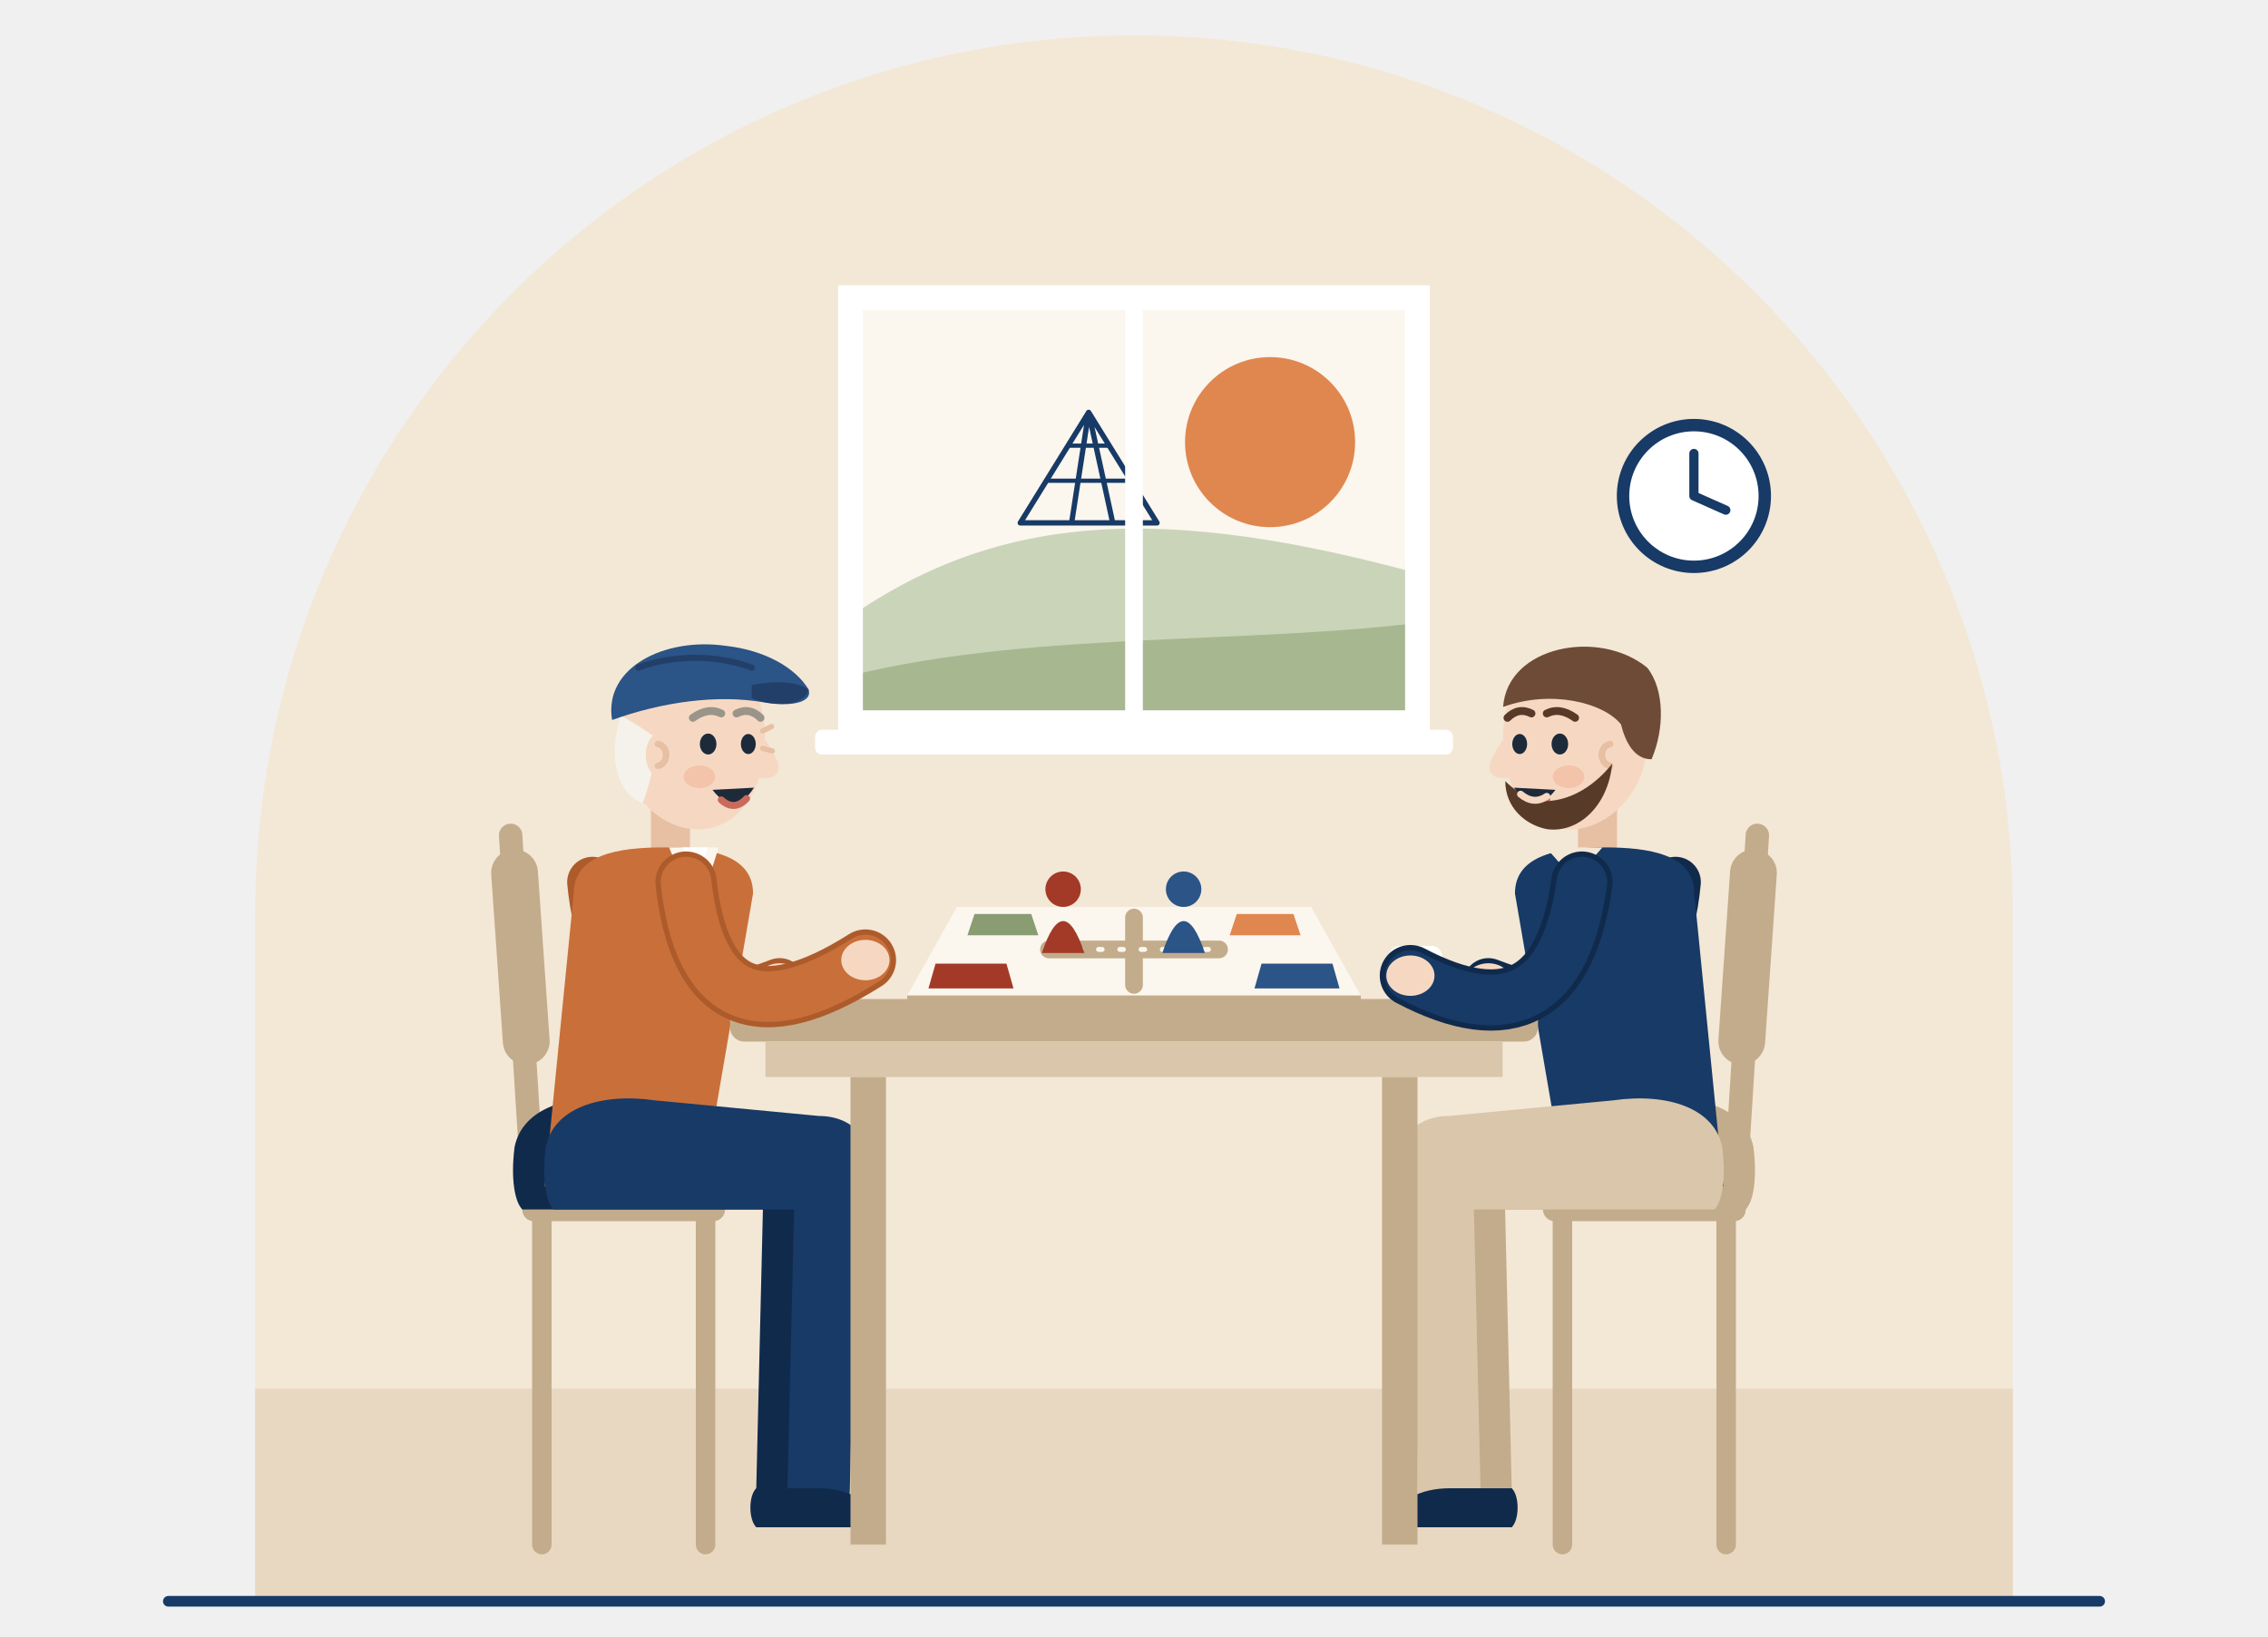
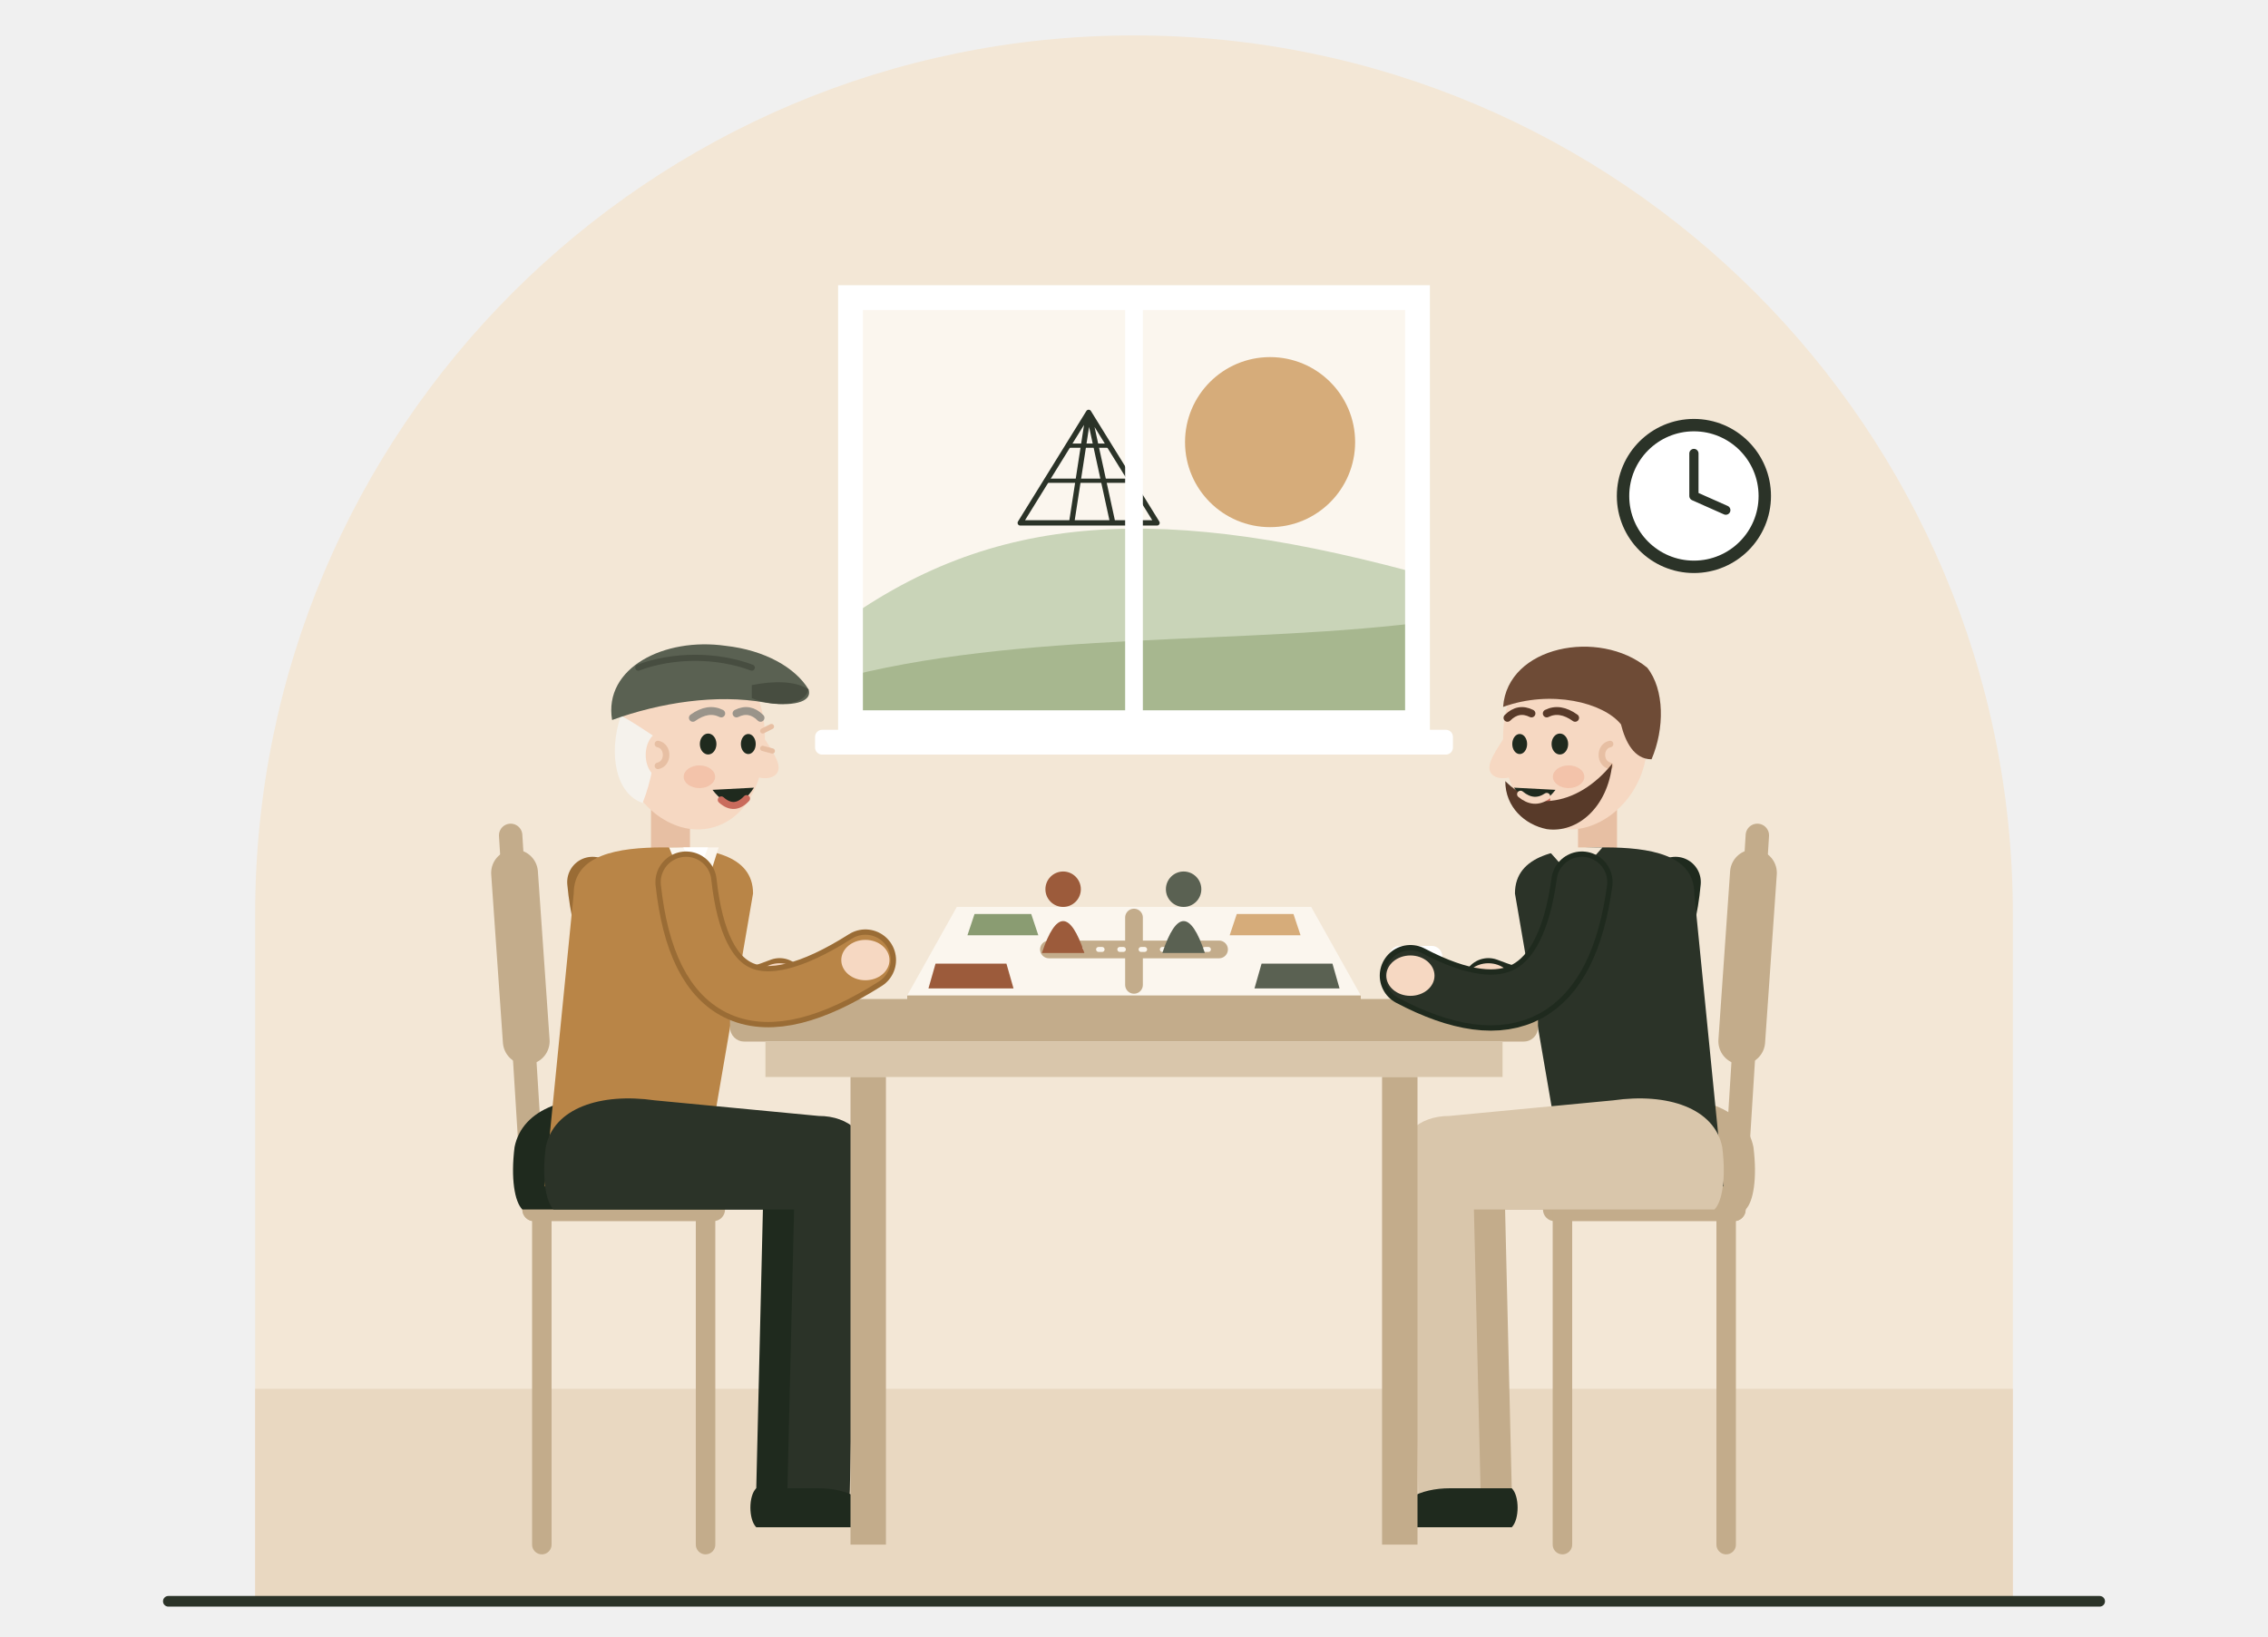
<svg xmlns="http://www.w3.org/2000/svg" viewBox="0 0 640 462" fill="none" stroke-linecap="round" stroke-linejoin="round">
  <clipPath id="mi">
    <path d="M72 452 L72 258 A248 248 0 0 1 568 258 L568 452 Z" />
  </clipPath>
  <g clip-path="url(#mi)">
    <rect x="0" y="0" width="640" height="462" fill="#f3e7d6" />
    <rect x="0" y="392" width="640" height="70" fill="#e9d8c1" />
    <clipPath id="f24084">
      <rect x="240" y="84" width="160" height="120" />
    </clipPath>
    <g clip-path="url(#f24084)">
      <rect x="240" y="84" width="160" height="120" fill="#fbf6ee" />
-       <circle cx="358.4" cy="124.8" r="24" fill="#e0874f" />
+       <circle cx="358.4" cy="124.8" r="24" fill="#d6ac7a" />
      <path d="M235 177.6 C280 144 328 141.6 405 163.2 L405 209 235 209 Z" fill="#c9d4b8" />
-       <path d="M287.9 147.6 307.2 116.4 326.5 147.6 Z M307.2 116.4 L302.4 147.6 M307.2 116.4 L314 147.6" stroke="#173a66" stroke-width="1.5" />
-       <path d="M295.2 135.7 L319.2 135.7 M301.4 125.8 L313 125.8" stroke="#173a66" stroke-width="1.2" />
+       <path d="M287.9 147.6 307.2 116.4 326.5 147.6 Z M307.2 116.4 L302.4 147.6 M307.2 116.4 L314 147.6" stroke="#2b3328" stroke-width="1.5" />
+       <path d="M295.2 135.7 L319.2 135.7 M301.4 125.8 L313 125.8" stroke="#2b3328" stroke-width="1.2" />
      <path d="M235 192 C288 177.6 352 182.4 405 175.2 L405 209 235 209 Z" fill="#a7b78f" />
    </g>
    <path d="M236.5 80.5 h167 v127 h-167 Z M243.5 87.5 v113 h153 v-113 Z" fill="#ffffff" fill-rule="evenodd" />
    <rect x="317.5" y="84" width="5" height="120" fill="#ffffff" />
    <rect x="230" y="206" width="180" height="7" rx="2" fill="#ffffff" />
    <circle cx="478" cy="140" r="20" fill="#ffffff" />
-     <circle cx="478" cy="140" r="20" stroke="#173a66" stroke-width="3.5" />
-     <path d="M478 140 L478 128 M478 140 L487 144" stroke="#173a66" stroke-width="2.6" />
+     <circle cx="478" cy="140" r="20" stroke="#2b3328" stroke-width="3.5" />
+     <path d="M478 140 L478 128 M478 140 L487 144" stroke="#2b3328" stroke-width="2.6" />
    <rect x="147.4" y="334.8" width="57.2" height="9.9" rx="3.3" fill="#c3ac8b" />
    <path d="M152.9 341.4 L152.9 436 M199.1 341.4 L199.1 436" stroke="#c3ac8b" stroke-width="5.5" />
    <path d="M150.7 341.4 L144.1 235.8" stroke="#c3ac8b" stroke-width="6.6" />
    <path d="M148.5 293.9 L145.2 246.4" stroke="#c3ac8b" stroke-width="13.2" />
    <rect x="435.4" y="334.8" width="57.2" height="9.9" rx="3.3" fill="#c3ac8b" />
    <path d="M440.9 341.4 L440.9 436 M487.1 341.4 L487.1 436" stroke="#c3ac8b" stroke-width="5.5" />
    <path d="M489.3 341.4 L495.9 235.8" stroke="#c3ac8b" stroke-width="6.6" />
    <path d="M491.5 293.9 L494.8 246.4" stroke="#c3ac8b" stroke-width="13.2" />
-     <path d="M147.4 341.4 L222.2 341.4 C232.1 341.4 236.5 334.8 236.5 328.2 C236.5 320.5 231 315 222.2 315 L176 310.6 C160.6 308.4 147.4 312.8 145.2 323.8 C144.1 332.6 145.2 339.2 147.4 341.4 Z" fill="#102a4c" />
-     <path d="M224.4 328.2 L222.2 420.6" stroke="#102a4c" stroke-width="17.6" />
-     <path d="M213.4 431.1 L236.5 431.1 C238.7 423.4 229.9 420.1 222.2 420.1 L213.4 420.1 C211.2 422.2 211.2 428.9 213.4 431.1 Z" fill="#102a4c" />
-     <path d="M167.2 249 Q171.6 296.3 220 277.6" stroke="#ad5b2b" stroke-width="14.3" />
+     <path d="M147.4 341.4 L222.2 341.4 C232.1 341.4 236.5 334.8 236.5 328.2 C236.5 320.5 231 315 222.2 315 L176 310.6 C160.6 308.4 147.4 312.8 145.2 323.8 C144.1 332.6 145.2 339.2 147.4 341.4 Z" fill="#1f2a1e" />
+     <path d="M224.4 328.2 L222.2 420.6" stroke="#1f2a1e" stroke-width="17.6" />
+     <path d="M213.4 431.1 L236.5 431.1 C238.7 423.4 229.9 420.1 222.2 420.1 L213.4 420.1 C211.2 422.2 211.2 428.9 213.4 431.1 Z" fill="#1f2a1e" />
+     <path d="M167.2 249 Q171.6 296.3 220 277.6" stroke="#9a6c35" stroke-width="14.3" />
    <ellipse cx="220" cy="277.6" rx="6.8" ry="5.7" fill="#f6d8c2" />
    <path d="M183.7 226.2 L183.7 242.2 194.7 242.2 194.7 226.2 Z" fill="#e7bfa3" />
-     <path d="M161.9 252.2 C161.9 241.2 174.5 239.2 187.2 239.2 C199.8 239.2 212.5 241.2 212.5 252.2 L198.3 334.8 C191.2 341.8 160.8 341.8 153.7 334.8 Z" fill="#c96f3a" />
+     <path d="M161.9 252.2 C161.9 241.2 174.5 239.2 187.2 239.2 C199.8 239.2 212.5 241.2 212.5 252.2 L198.3 334.8 C191.2 341.8 160.8 341.8 153.7 334.8 Z" fill="#b98547" />
    <path d="M188.8 239.2 L202.8 239.2 196.8 258.2 Z" fill="#fbf6ee" />
    <path d="M192.8 239.2 L196.8 247.2 199.8 239.2 Z" fill="#ffffff" />
    <g transform="translate(194.9 209.4) scale(1.232)">
      <path d="M0 -21 C10 -21 17 -13 17 -1 C17 10 12 19 3 20 C-6 21 -16 12 -16 0 C-16 -12 -10 -21 0 -21 Z" fill="#f6d8c2" />
      <path d="M15.5 -3 C18.5 2 21.5 5.5 19.5 7.5 C18.5 8.5 16.5 8.5 15 8 Z" fill="#f6d8c2" />
      <path d="M-16 -6 C-19 3 -17 12 -11 14 C-9 9 -8 3 -8 -1 C-11 -3 -14 -5 -16 -6 Z" fill="#f5f2ec" />
-       <path d="M-18 -5 C-20 -17 -6 -24 8 -22 C17 -21 24 -17 27 -12 C28 -9 23 -8 17 -9 C6 -11 -7 -9 -18 -5 Z" fill="#2b5487" />
-       <path d="M14 -10 C19 -8 26 -8 27 -12 C24 -14 19 -14 14 -13 Z" fill="#223f69" />
-       <path d="M-12 -17 C-4 -20 6 -20 14 -17" stroke="#223f69" stroke-width="1.4" />
+       <path d="M-18 -5 C-20 -17 -6 -24 8 -22 C17 -21 24 -17 27 -12 C28 -9 23 -8 17 -9 C6 -11 -7 -9 -18 -5 Z" fill="#5a6152" />
+       <path d="M14 -10 C19 -8 26 -8 27 -12 C24 -14 19 -14 14 -13 Z" fill="#474d40" />
+       <path d="M-12 -17 C-4 -20 6 -20 14 -17" stroke="#474d40" stroke-width="1.4" />
      <ellipse cx="-6.5" cy="3" rx="3.8" ry="5.4" fill="#f6d8c2" />
      <path d="M-7.5 0.5 C-5 1 -5 5 -7.5 5.5" stroke="#e7bfa3" stroke-width="1.5" />
-       <ellipse cx="4" cy="0.5" rx="1.9" ry="2.4" fill="#1d2a3a" />
-       <ellipse cx="13.2" cy="0.5" rx="1.7" ry="2.3" fill="#1d2a3a" />
+       <ellipse cx="4" cy="0.5" rx="1.9" ry="2.4" fill="#1f2a1e" />
+       <ellipse cx="13.2" cy="0.5" rx="1.7" ry="2.3" fill="#1f2a1e" />
      <path d="M0.5 -5.5 Q4 -8 7 -6.5 M10.5 -6.5 Q13.5 -8 16 -5.5" stroke="#9a948a" stroke-width="1.8" />
-       <path d="M5 11 Q10 17.5 14.5 10.5 Z" fill="#1d2a3a" />
+       <path d="M5 11 Q10 17.5 14.5 10.5 Z" fill="#1f2a1e" />
      <path d="M7 13.3 Q10 16 12.8 13" stroke="#c96b5c" stroke-width="1.6" />
      <ellipse cx="2" cy="8" rx="3.6" ry="2.6" fill="#e98b6d" opacity=".28" />
      <path d="M16.5 -2.5 l2 -1 M16.5 1.5 l2.2 0.6" stroke="#e7bfa3" stroke-width="1.2" />
    </g>
-     <path d="M156.2 341.4 L231 341.4 C240.9 341.4 245.3 334.8 245.3 328.2 C245.3 320.5 239.8 315 231 315 L184.8 310.6 C169.4 308.4 156.2 312.8 154 323.8 C152.9 332.6 154 339.2 156.2 341.4 Z" fill="#173a66" />
-     <path d="M233.2 328.2 L231 420.6" stroke="#173a66" stroke-width="17.6" />
-     <path d="M222.2 431.1 L245.3 431.1 C247.5 423.4 238.7 420.1 231 420.1 L222.2 420.1 C220 422.2 220 428.9 222.2 431.1 Z" fill="#102a4c" />
+     <path d="M156.2 341.4 L231 341.4 C240.9 341.4 245.3 334.8 245.3 328.2 C245.3 320.5 239.8 315 231 315 L184.8 310.6 C169.4 308.4 156.2 312.8 154 323.8 C152.9 332.6 154 339.2 156.2 341.4 Z" fill="#2b3328" />
+     <path d="M233.2 328.2 L231 420.6" stroke="#2b3328" stroke-width="17.6" />
+     <path d="M222.2 431.1 L245.3 431.1 C247.5 423.4 238.7 420.1 231 420.1 L222.2 420.1 C220 422.2 220 428.9 222.2 431.1 Z" fill="#1f2a1e" />
    <path d="M492.6 341.4 L417.8 341.4 C407.9 341.4 403.5 334.8 403.5 328.2 C403.5 320.5 409 315 417.8 315 L464 310.6 C479.4 308.4 492.6 312.8 494.8 323.8 C495.9 332.6 494.8 339.2 492.6 341.4 Z" fill="#c3ac8b" />
    <path d="M415.6 328.2 L417.8 420.6" stroke="#c3ac8b" stroke-width="17.6" />
-     <path d="M426.6 431.1 L403.5 431.1 C401.3 423.4 410.1 420.1 417.8 420.1 L426.6 420.1 C428.8 422.2 428.8 428.9 426.6 431.1 Z" fill="#102a4c" />
-     <path d="M472.8 249 Q468.4 296.3 420 277.6" stroke="#102a4c" stroke-width="14.3" />
+     <path d="M426.6 431.1 L403.5 431.1 C401.3 423.4 410.1 420.1 417.8 420.1 L426.6 420.1 C428.8 422.2 428.8 428.9 426.6 431.1 Z" fill="#1f2a1e" />
+     <path d="M472.8 249 Q468.4 296.3 420 277.6" stroke="#1f2a1e" stroke-width="14.3" />
    <ellipse cx="420" cy="277.6" rx="6.8" ry="5.7" fill="#f6d8c2" />
    <path d="M445.3 226.2 L445.3 242.2 456.3 242.2 456.3 226.2 Z" fill="#e7bfa3" />
-     <path d="M427.5 252.2 C427.5 241.2 440.2 239.2 452.8 239.2 C465.4 239.2 478.1 241.2 478.1 252.2 L486.3 334.8 C479.2 341.8 448.8 341.8 441.7 334.8 Z" fill="#173a66" />
+     <path d="M427.5 252.2 C427.5 241.2 440.2 239.2 452.8 239.2 C465.4 239.2 478.1 241.2 478.1 252.2 L486.3 334.8 C479.2 341.8 448.8 341.8 441.7 334.8 Z" fill="#2b3328" />
    <path d="M436.2 239.2 L444.2 248.2 452.2 239.2 Z" fill="#f3e7d6" />
    <g transform="translate(445.1 209.4) scale(-1 1) scale(1.232)">
      <path d="M0 -21 C10 -21 17 -13 17 -1 C17 10 12 19 3 20 C-6 21 -16 12 -16 0 C-16 -12 -10 -21 0 -21 Z" fill="#f6d8c2" />
      <path d="M15.5 -3 C18.5 2 21.5 5.5 19.5 7.5 C18.5 8.5 16.5 8.5 15 8 Z" fill="#f6d8c2" />
      <path d="M17 -8 C16 -22 -5 -26 -16 -17 C-20 -12 -20 -3 -17 4 C-13 4 -11 0 -10 -4 C-6 -9 6 -12 17 -8 Z" fill="#6e4b36" />
      <ellipse cx="-6.5" cy="3" rx="3.8" ry="5.4" fill="#f6d8c2" />
      <path d="M-7.5 0.5 C-5 1 -5 5 -7.5 5.5" stroke="#e7bfa3" stroke-width="1.5" />
-       <ellipse cx="4" cy="0.5" rx="1.9" ry="2.4" fill="#1d2a3a" />
-       <ellipse cx="13.2" cy="0.5" rx="1.7" ry="2.3" fill="#1d2a3a" />
+       <ellipse cx="4" cy="0.5" rx="1.9" ry="2.4" fill="#1f2a1e" />
+       <ellipse cx="13.2" cy="0.5" rx="1.7" ry="2.3" fill="#1f2a1e" />
      <path d="M0.5 -5.5 Q4 -8 7 -6.5 M10.5 -6.5 Q13.5 -8 16 -5.5" stroke="#583a29" stroke-width="1.8" />
-       <path d="M5 11 Q10 17.5 14.5 10.5 Z" fill="#1d2a3a" />
+       <path d="M5 11 Q10 17.5 14.5 10.5 Z" fill="#1f2a1e" />
      <path d="M7 13.3 Q10 16 12.8 13" stroke="#c96b5c" stroke-width="1.6" />
      <ellipse cx="2" cy="8" rx="3.6" ry="2.6" fill="#e98b6d" opacity=".28" />
      <path d="M-8 5 C-7 15 0 21 7 20 C12 19 16.5 15 16.5 9 C13 12.5 9 14 6 13.5 C1 13 -4 10 -8 5 Z" fill="#583a29" />
      <path d="M7 12.5 Q10 14.5 13 12" stroke="#f6d8c2" stroke-width="1.6" />
    </g>
    <path d="M483.8 341.4 L409 341.4 C399.1 341.4 394.7 334.8 394.7 328.2 C394.7 320.5 400.2 315 409 315 L455.2 310.6 C470.6 308.4 483.8 312.8 486 323.8 C487.1 332.6 486 339.2 483.8 341.4 Z" fill="#d9c6ab" />
    <path d="M406.8 328.2 L409 420.6" stroke="#d9c6ab" stroke-width="17.6" />
-     <path d="M417.8 431.1 L394.7 431.1 C392.5 423.4 401.3 420.1 409 420.1 L417.8 420.1 C420 422.2 420 428.9 417.8 431.1 Z" fill="#102a4c" />
+     <path d="M417.8 431.1 L394.7 431.1 C392.5 423.4 401.3 420.1 409 420.1 L417.8 420.1 C420 422.2 420 428.9 417.8 431.1 Z" fill="#1f2a1e" />
    <rect x="206" y="282" width="228" height="12" rx="4" fill="#c3ac8b" />
    <rect x="216" y="294" width="208" height="10" fill="#d9c6ab" />
    <rect x="240" y="304" width="10" height="132" fill="#c3ac8b" />
    <rect x="390" y="304" width="10" height="132" fill="#c3ac8b" />
    <path d="M256 281.0 L384 281.0 L370 256.0 L270 256.0 Z" fill="#fbf6ee" />
    <path d="M256 281.0 L384 281.0 L384 284.0 L256 284.0 Z" fill="#c3ac8b" />
-     <path d="M262 279.0 L286 279.0 L284 272.0 L264 272.0 Z" fill="#a33a27" />
-     <path d="M354 279.0 L378 279.0 L376 272.0 L356 272.0 Z" fill="#2b5487" />
+     <path d="M262 279.0 L286 279.0 L284 272.0 L264 272.0 Z" fill="#9c5b3b" />
+     <path d="M354 279.0 L378 279.0 L376 272.0 L356 272.0 Z" fill="#5a6152" />
    <path d="M273 264.0 L293 264.0 L291 258.0 L275 258.0 Z" fill="#8a9c72" />
-     <path d="M347 264.0 L367 264.0 L365 258.0 L349 258.0 Z" fill="#e0874f" />
+     <path d="M347 264.0 L367 264.0 L365 258.0 L349 258.0 Z" fill="#d6ac7a" />
    <path d="M296 268.0 H344 M320 278.0 V259.0" stroke="#c3ac8b" stroke-width="5" />
    <path d="M298 268.0 H342" stroke="#fbf6ee" stroke-width="1.4" stroke-dasharray="1 5" />
-     <path d="M294 269.0 Q300 251.0 306 269.0 Z" fill="#a33a27" />
-     <circle cx="300" cy="251" r="5" fill="#a33a27" />
-     <path d="M328 269.0 Q334 251.0 340 269.0 Z" fill="#2b5487" />
-     <circle cx="334" cy="251" r="5" fill="#2b5487" />
+     <path d="M294 269.0 Q300 251.0 306 269.0 Z" fill="#9c5b3b" />
+     <circle cx="300" cy="251" r="5" fill="#9c5b3b" />
+     <path d="M328 269.0 Q334 251.0 340 269.0 Z" fill="#5a6152" />
+     <circle cx="334" cy="251" r="5" fill="#5a6152" />
    <rect x="392" y="267" width="15" height="15" rx="3" fill="#ffffff" />
-     <circle cx="396.5" cy="271.5" r="1.4" fill="#173a66" />
-     <circle cx="402.5" cy="277.5" r="1.4" fill="#173a66" />
-     <circle cx="399.5" cy="274.5" r="1.4" fill="#173a66" />
-     <path d="M193.6 249 Q199.1 299.6 244.2 271" stroke="#ad5b2b" stroke-width="17.3" />
-     <path d="M193.6 249 Q199.1 299.6 244.2 271" stroke="#c96f3a" stroke-width="14.3" />
+     <circle cx="396.5" cy="271.5" r="1.4" fill="#2b3328" />
+     <circle cx="402.5" cy="277.5" r="1.4" fill="#2b3328" />
+     <circle cx="399.5" cy="274.5" r="1.4" fill="#2b3328" />
+     <path d="M193.6 249 Q199.1 299.6 244.2 271" stroke="#9a6c35" stroke-width="17.3" />
+     <path d="M193.6 249 Q199.1 299.6 244.2 271" stroke="#b98547" stroke-width="14.3" />
    <ellipse cx="244.2" cy="271" rx="6.8" ry="5.7" fill="#f6d8c2" />
-     <path d="M446.4 249 Q439.8 297.4 398 275.4" stroke="#102a4c" stroke-width="17.3" />
-     <path d="M446.4 249 Q439.8 297.4 398 275.4" stroke="#173a66" stroke-width="14.3" />
+     <path d="M446.4 249 Q439.8 297.4 398 275.4" stroke="#1f2a1e" stroke-width="17.3" />
+     <path d="M446.4 249 Q439.8 297.4 398 275.4" stroke="#2b3328" stroke-width="14.3" />
    <ellipse cx="398" cy="275.4" rx="6.8" ry="5.7" fill="#f6d8c2" />
  </g>
-   <rect x="46" y="450.5" width="548" height="3" rx="1.5" fill="#173a66" />
+   <rect x="46" y="450.5" width="548" height="3" rx="1.5" fill="#2b3328" />
</svg>
